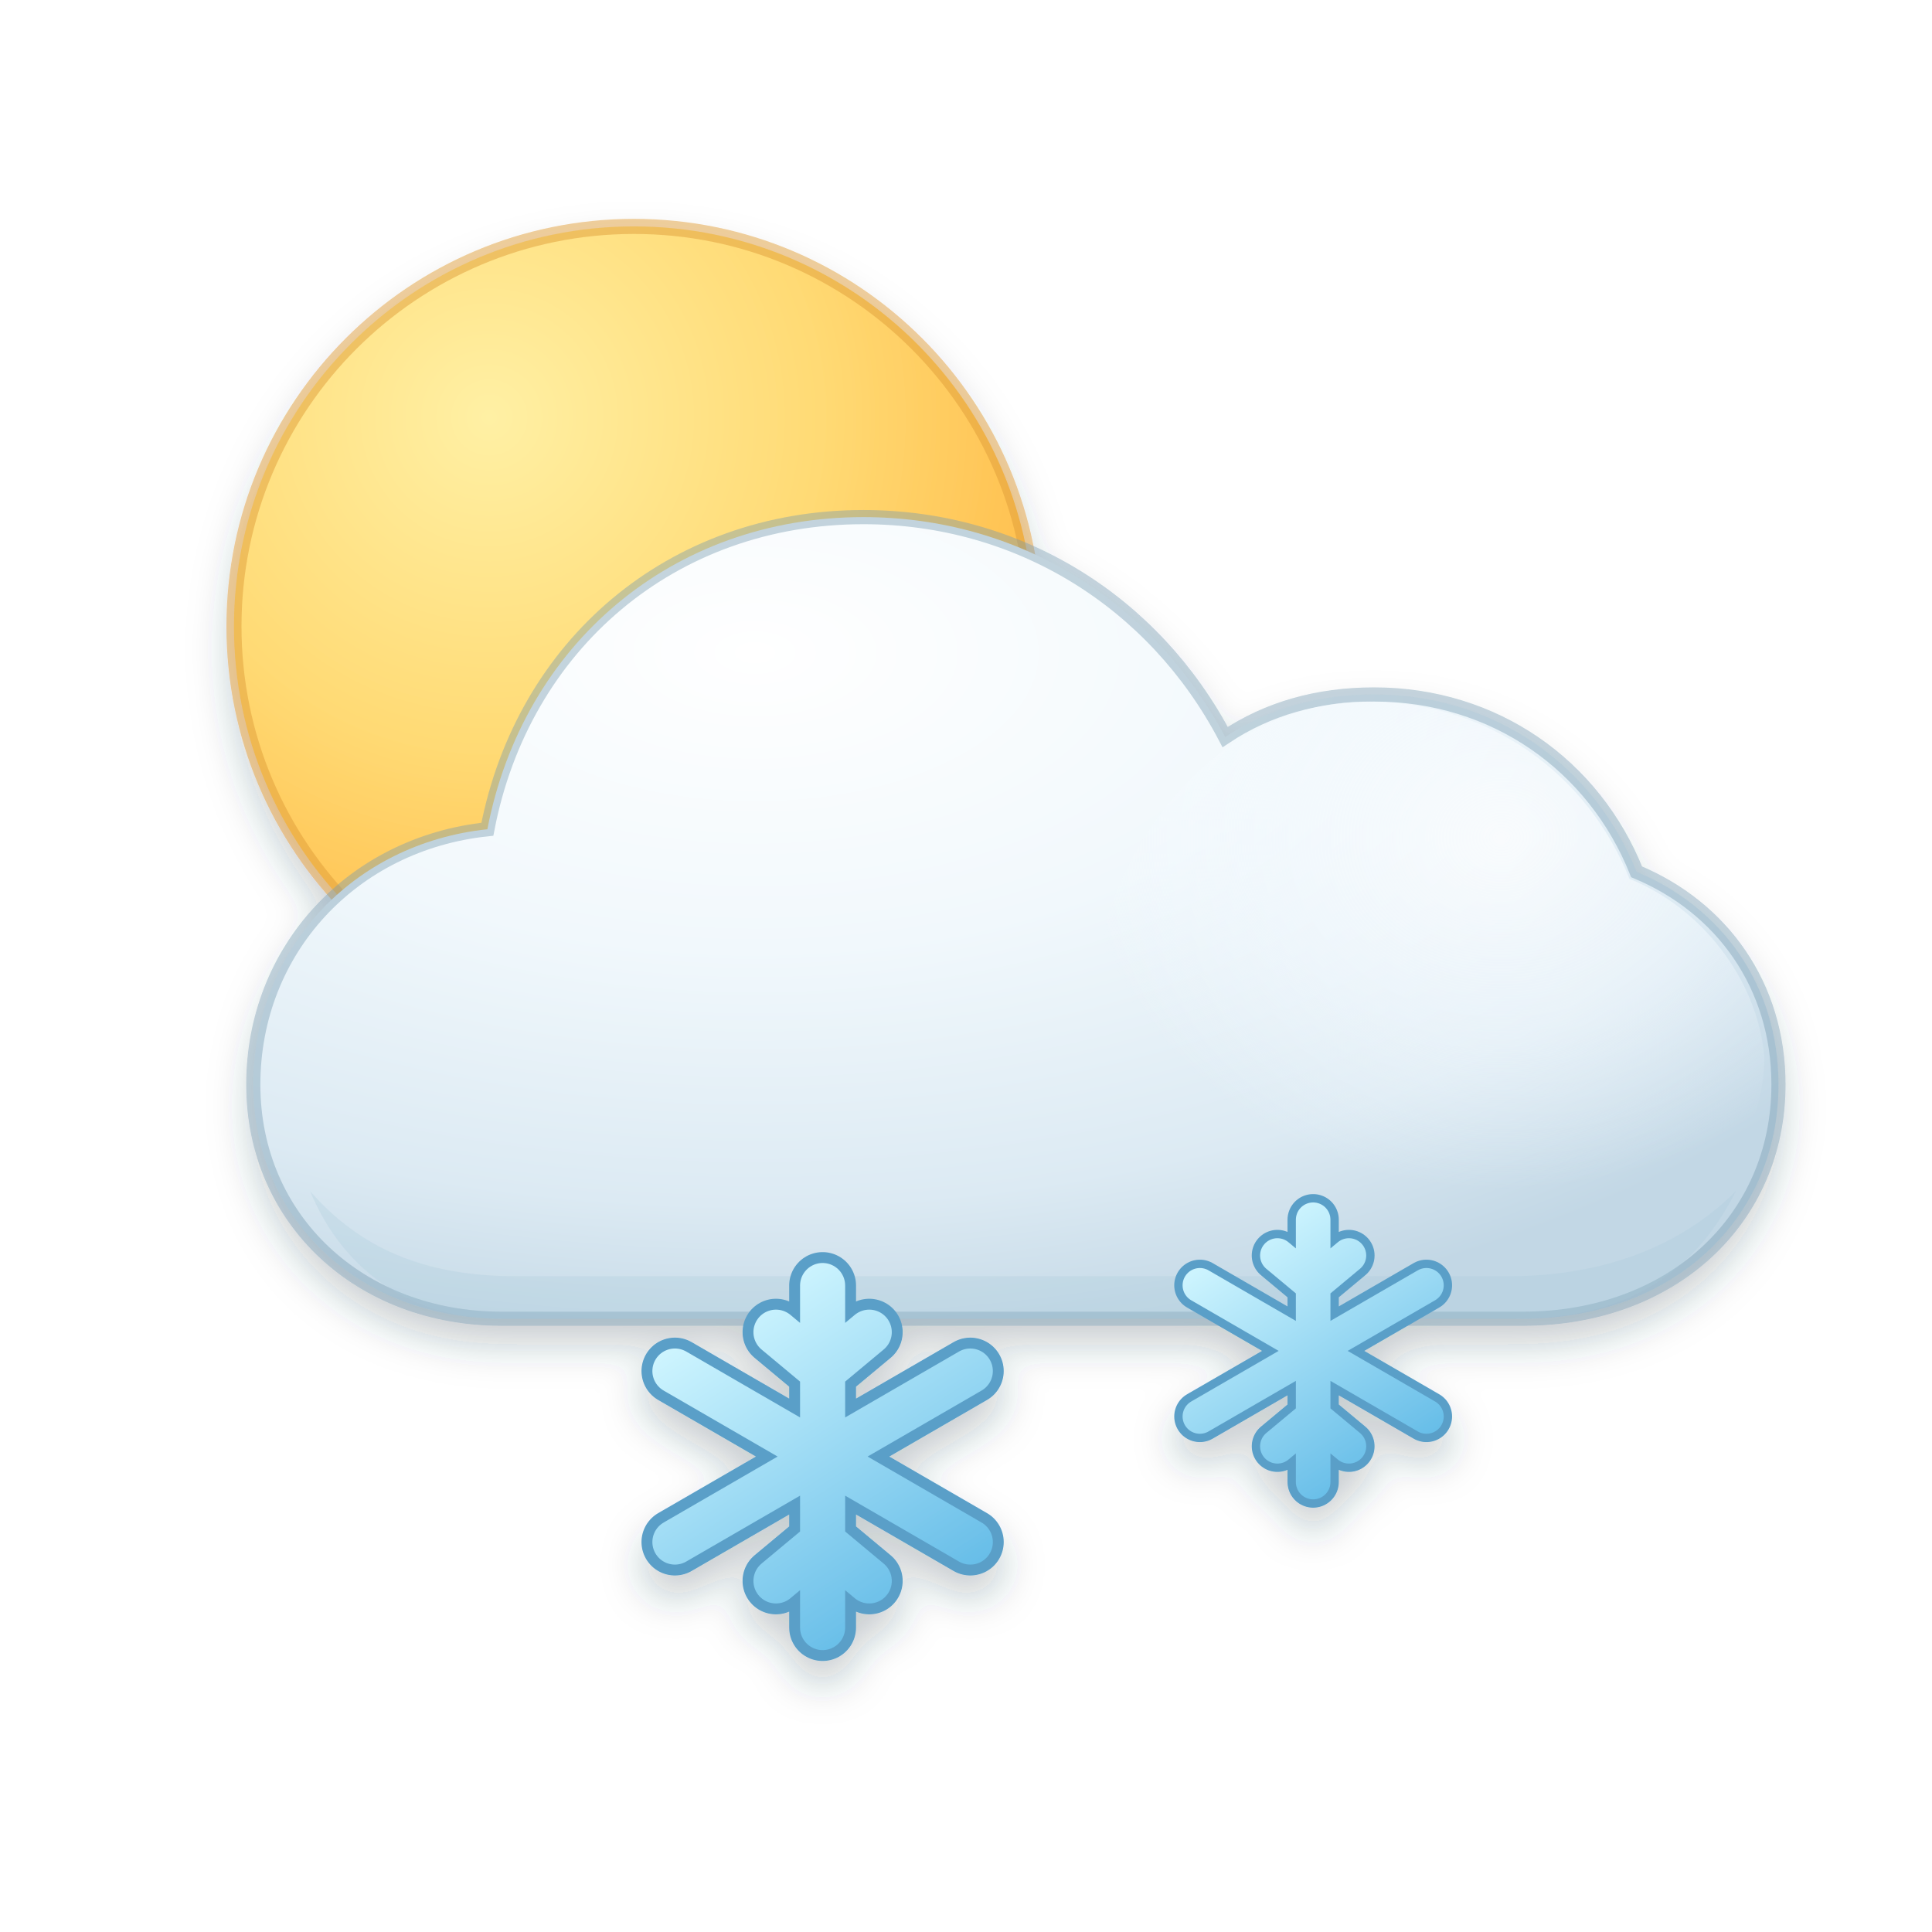
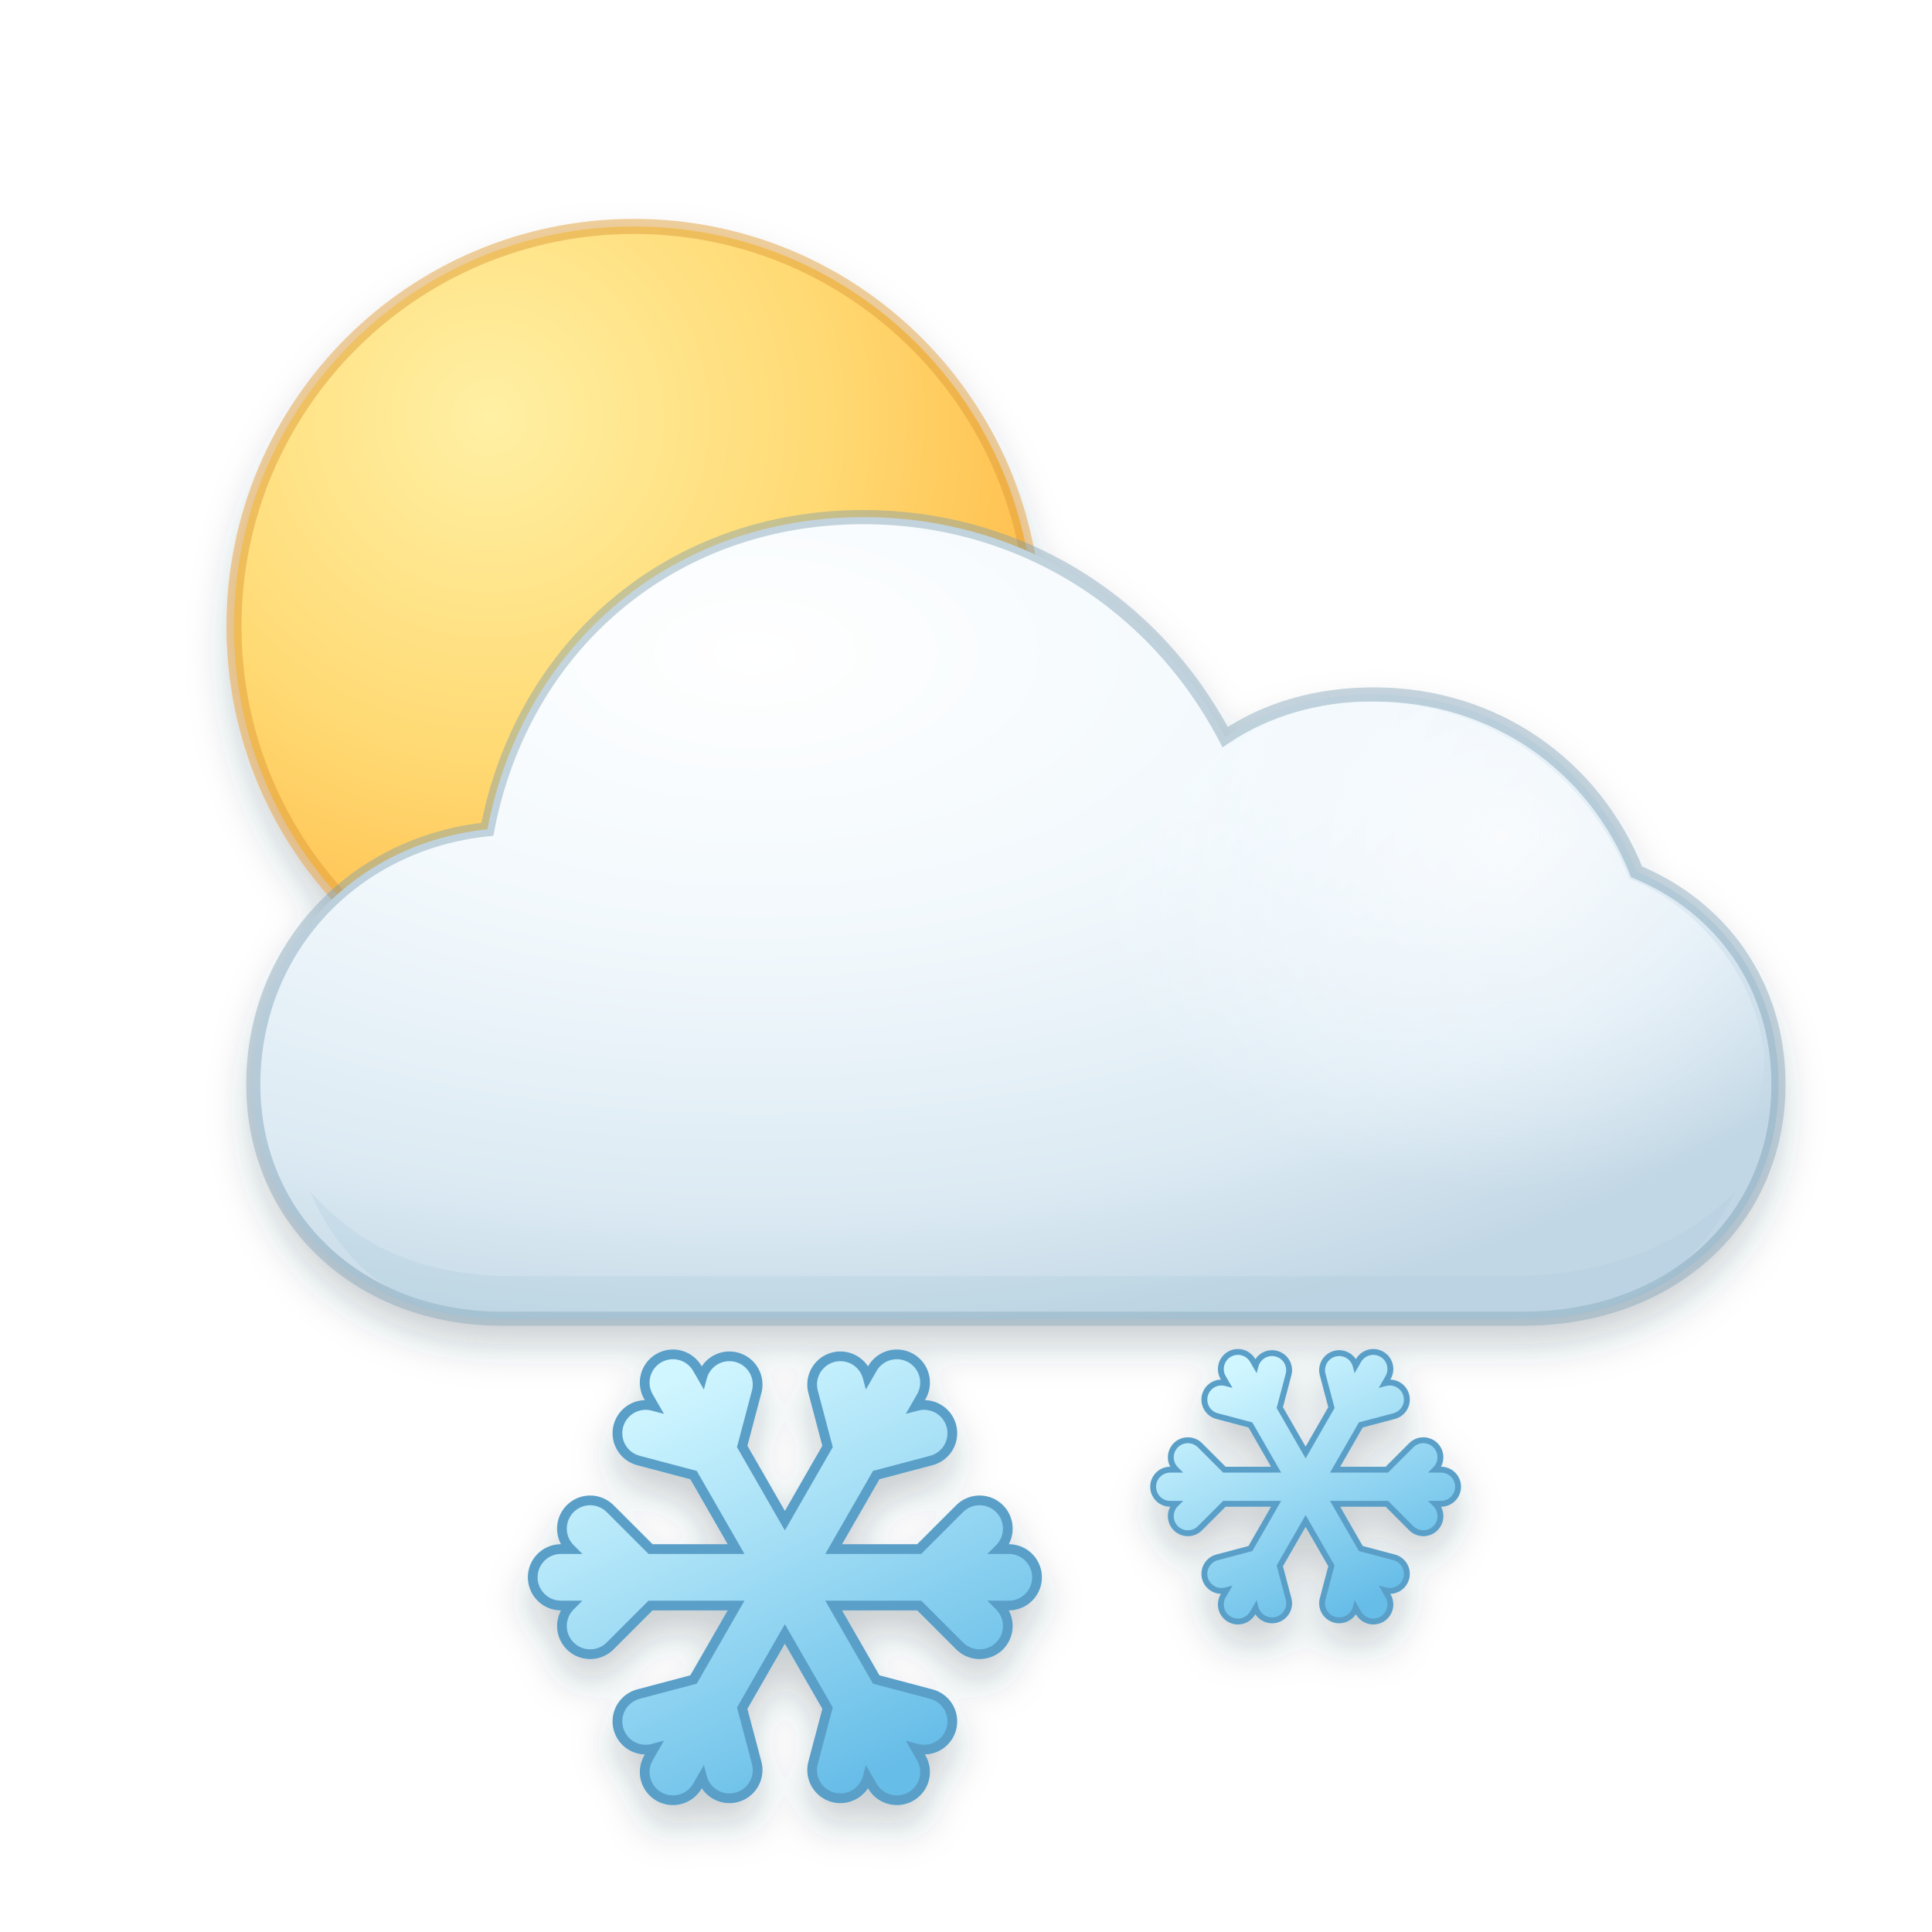
<svg xmlns="http://www.w3.org/2000/svg" viewBox="0 0 256 256" role="img" aria-label="snow-showers weather icon">
  <defs>
    <filter id="shadow" filterUnits="userSpaceOnUse" x="0" y="0" width="256" height="256">
      <feDropShadow dx="0" dy="3" stdDeviation="2.6" flood-color="#173949" flood-opacity=".25" />
    </filter>
    <radialGradient id="cloud" cx="33%" cy="17%" r="88%">
      <stop stop-color="#FFFFFF" />
      <stop offset=".42" stop-color="#F1F8FC" />
      <stop offset=".78" stop-color="#DCEAF3" />
      <stop offset="1" stop-color="#C2D7E5" />
    </radialGradient>
    <radialGradient id="cloudLight" cx="61%" cy="24%" r="62%">
      <stop stop-color="#FFFFFF" stop-opacity=".75" />
      <stop offset=".55" stop-color="#F6FBFF" stop-opacity=".48" />
      <stop offset="1" stop-color="#F6FBFF" stop-opacity="0" />
    </radialGradient>
    <radialGradient id="sun" cx="32%" cy="24%" r="83%">
      <stop stop-color="#FFF0A4" />
      <stop offset=".50" stop-color="#FFDA74" />
      <stop offset=".84" stop-color="#FFC04F" />
      <stop offset="1" stop-color="#F4A335" />
    </radialGradient>
    <linearGradient id="ice" x1="18%" y1="4%" x2="72%" y2="100%">
      <stop stop-color="#D0F6FF" />
      <stop offset="1" stop-color="#66BDE8" />
    </linearGradient>
+     <path id="crystal" d="M-23 0h46 M-11.5-20l23 40 M-11.5 20l23-40       M20-5 15 0 20 5 M14.3 14.8 7.5 13 5.7 19.8 M-5.7 19.8-7.5 13-14.3 14.8       M-20 5-15 0-20-5 M-14.3-14.8-7.5-13-5.7-19.8 M5.7-19.8 7.5-13 14.3-14.8" />
+     <g id="flake" fill="none" stroke-linecap="round" stroke-linejoin="round">
+       <use href="#crystal" stroke="#5A9FC8" stroke-width="6.8" />
+       <use href="#crystal" stroke="url(#ice)" stroke-width="4.8" />
+     </g>
  </defs>
  <g filter="url(#shadow)">
    <circle cx="84" cy="83" r="53" fill="url(#sun)" stroke="#DC9B38" stroke-opacity=".48" stroke-width="2" />
    <g transform="translate(11 14) scale(.94)">
      <path d="M59 171C39 171 24 157 24 138c0-19 14-34 33-36 5-26 26-44 53-44 22 0 41 12 51 31 6-4 13-6 21-6 17 0 31 10 37 25 12 5 20 16 20 30 0 19-15 33-36 33Z" fill="url(#cloud)" stroke="#779BB0" stroke-opacity=".42" stroke-width="2" />
      <path d="M142 127c1-21 17-43 39-43 17 0 31 10 37 25 10 4 18 14 19 25 0 17-16 30-42 30-29 0-54-12-53-37Z" fill="url(#cloudLight)" />
      <path d="M32 153c7 8 16 12 29 12h140c13 0 24-4 32-12-6 12-16 18-31 18H59c-12 0-22-6-27-18Z" fill="#A8C8D9" opacity=".26" />
    </g>
-     <g transform="translate(109 193) scale(1.03)" fill="none" stroke-linecap="round" stroke-linejoin="round">
-       <path d="M0-22v44M-19-11l38 22M-19 11l38-22M-6-16l6 5 6-5M-6 16l6-5 6 5" stroke="#5A9FC8" stroke-width="8.6" />
-       <path d="M0-22v44M-19-11l38 22M-19 11l38-22M-6-16l6 5 6-5M-6 16l6-5 6 5" stroke="url(#ice)" stroke-width="5.8" />
-     </g>
-     <g transform="translate(174 179) scale(0.79)" fill="none" stroke-linecap="round" stroke-linejoin="round">
-       <path d="M0-22v44M-19-11l38 22M-19 11l38-22M-6-16l6 5 6-5M-6 16l6-5 6 5" stroke="#5A9FC8" stroke-width="8.6" />
-       <path d="M0-22v44M-19-11l38 22M-19 11l38-22M-6-16l6 5 6-5M-6 16l6-5 6 5" stroke="url(#ice)" stroke-width="5.8" />
-     </g>
+     <use href="#flake" transform="translate(104 209) scale(1.29)" />
+     <use href="#flake" transform="translate(173 197) scale(.78)" />
  </g>
</svg>
